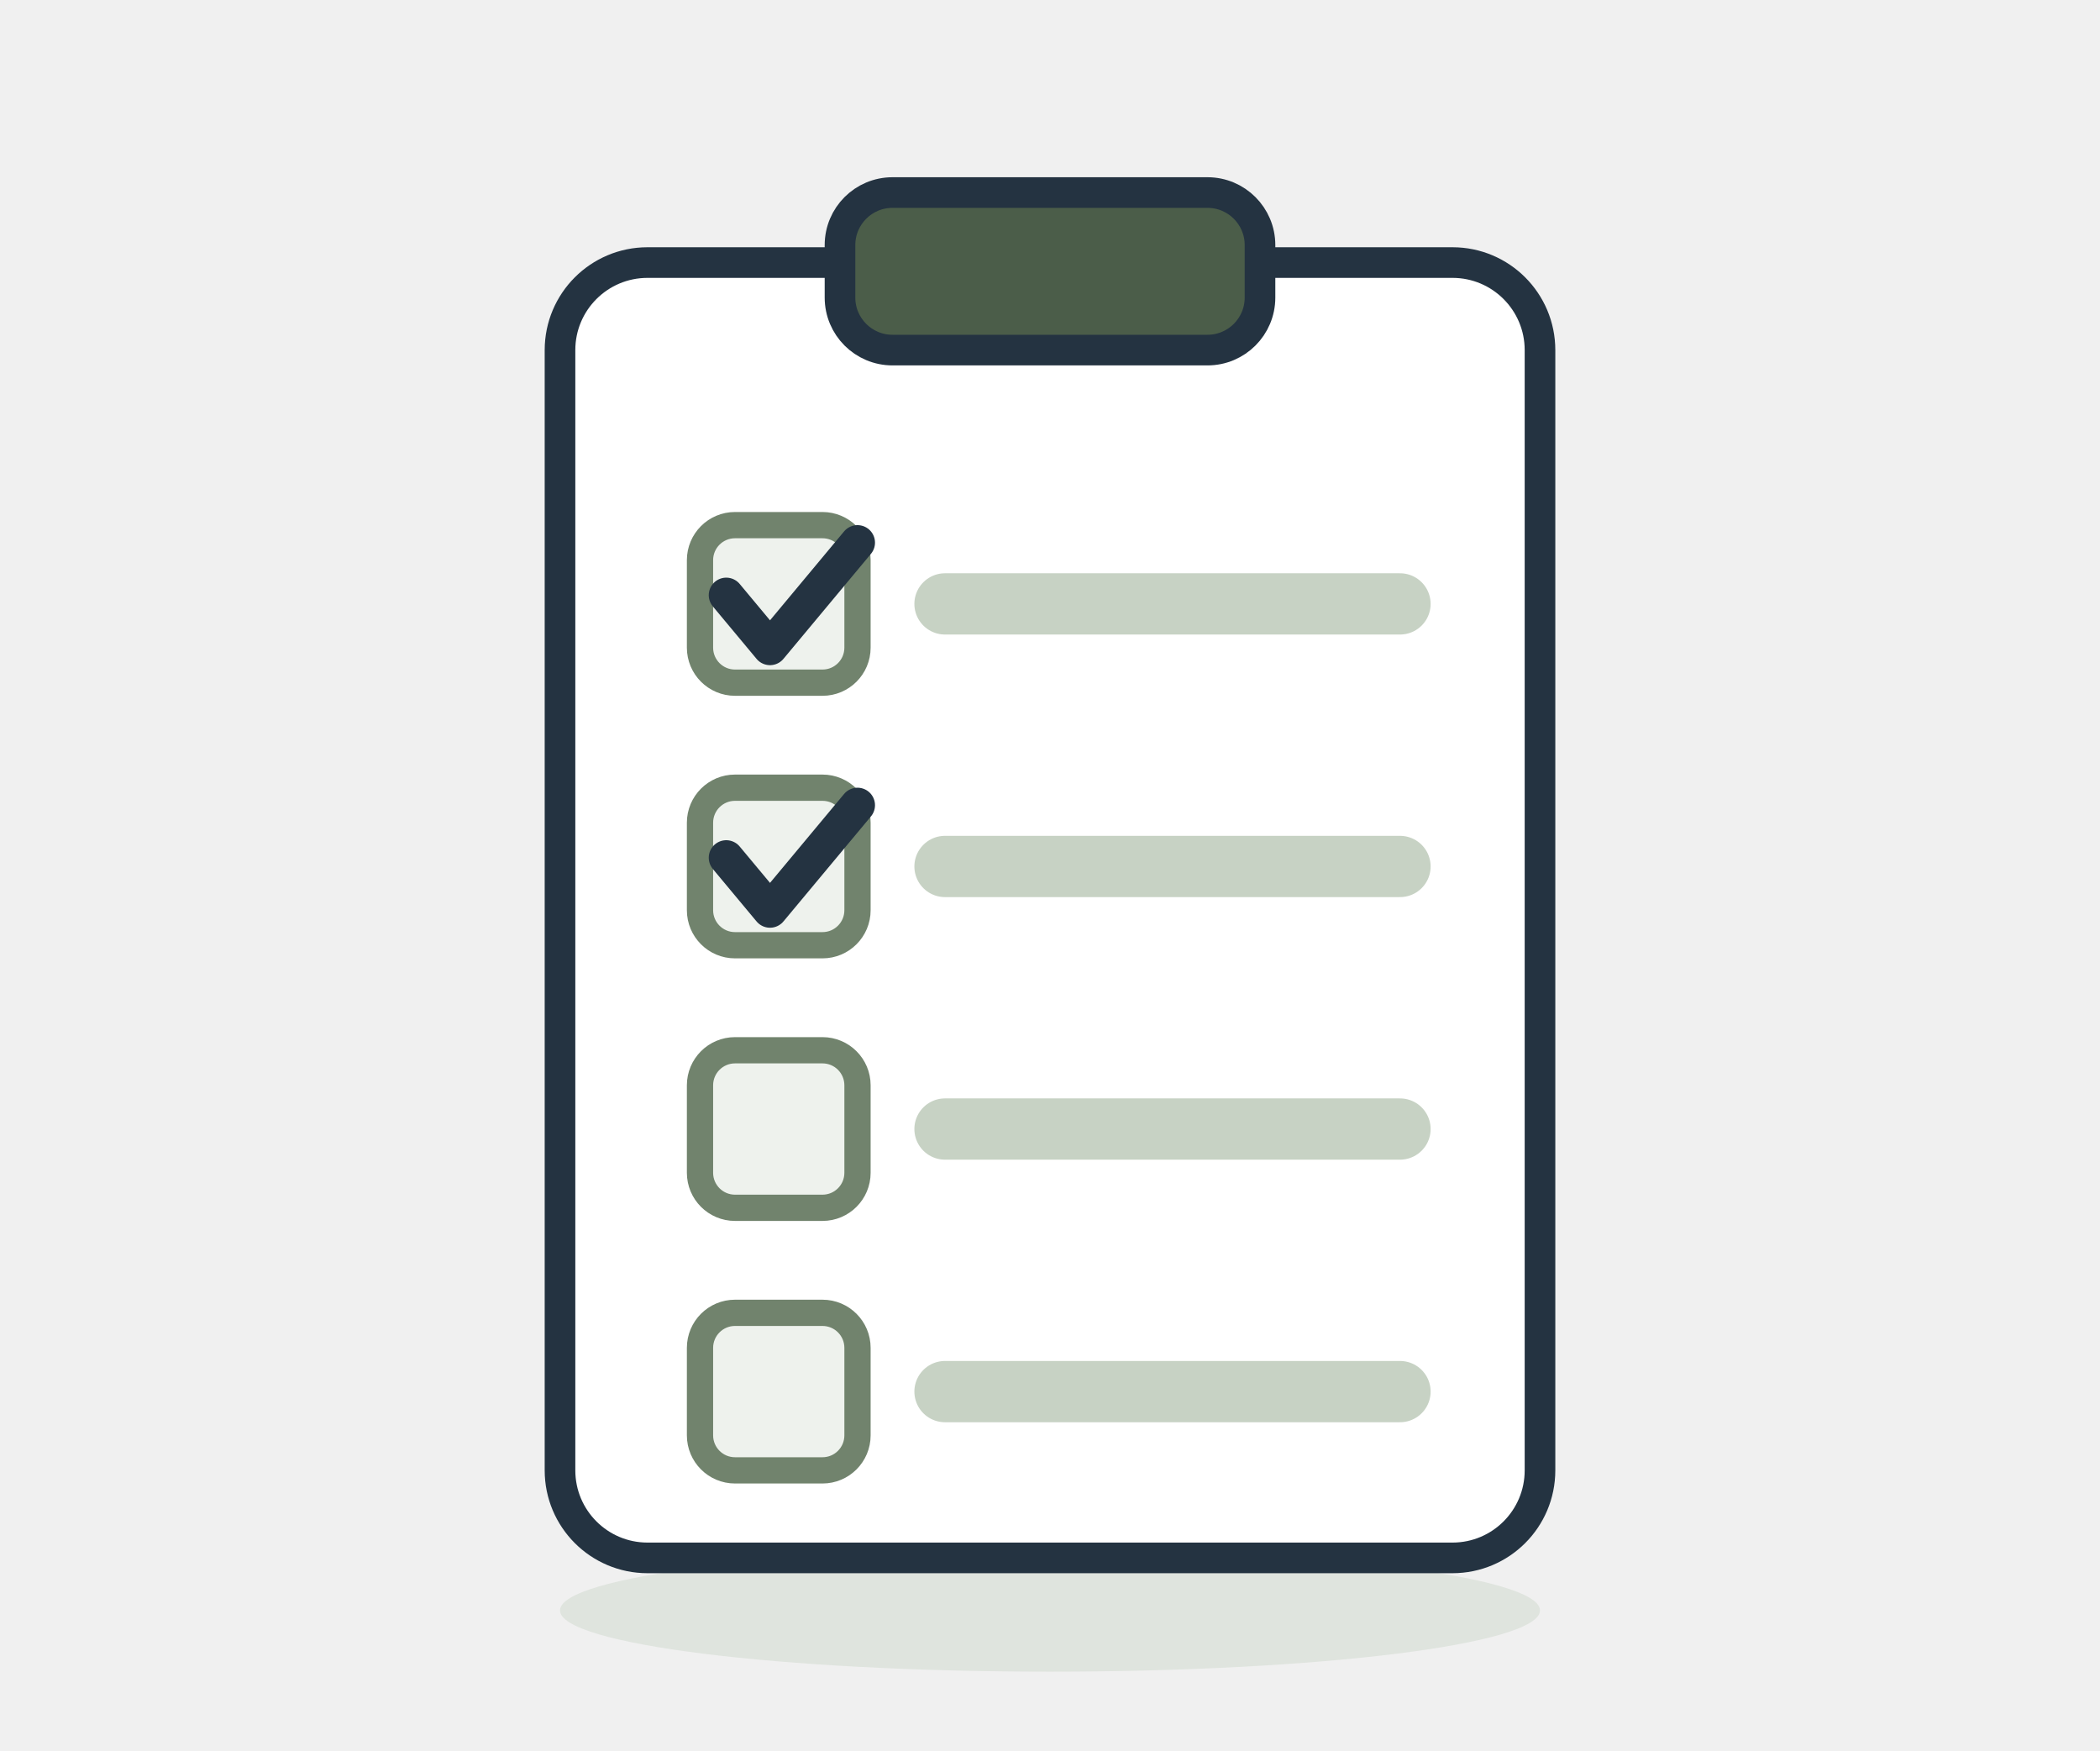
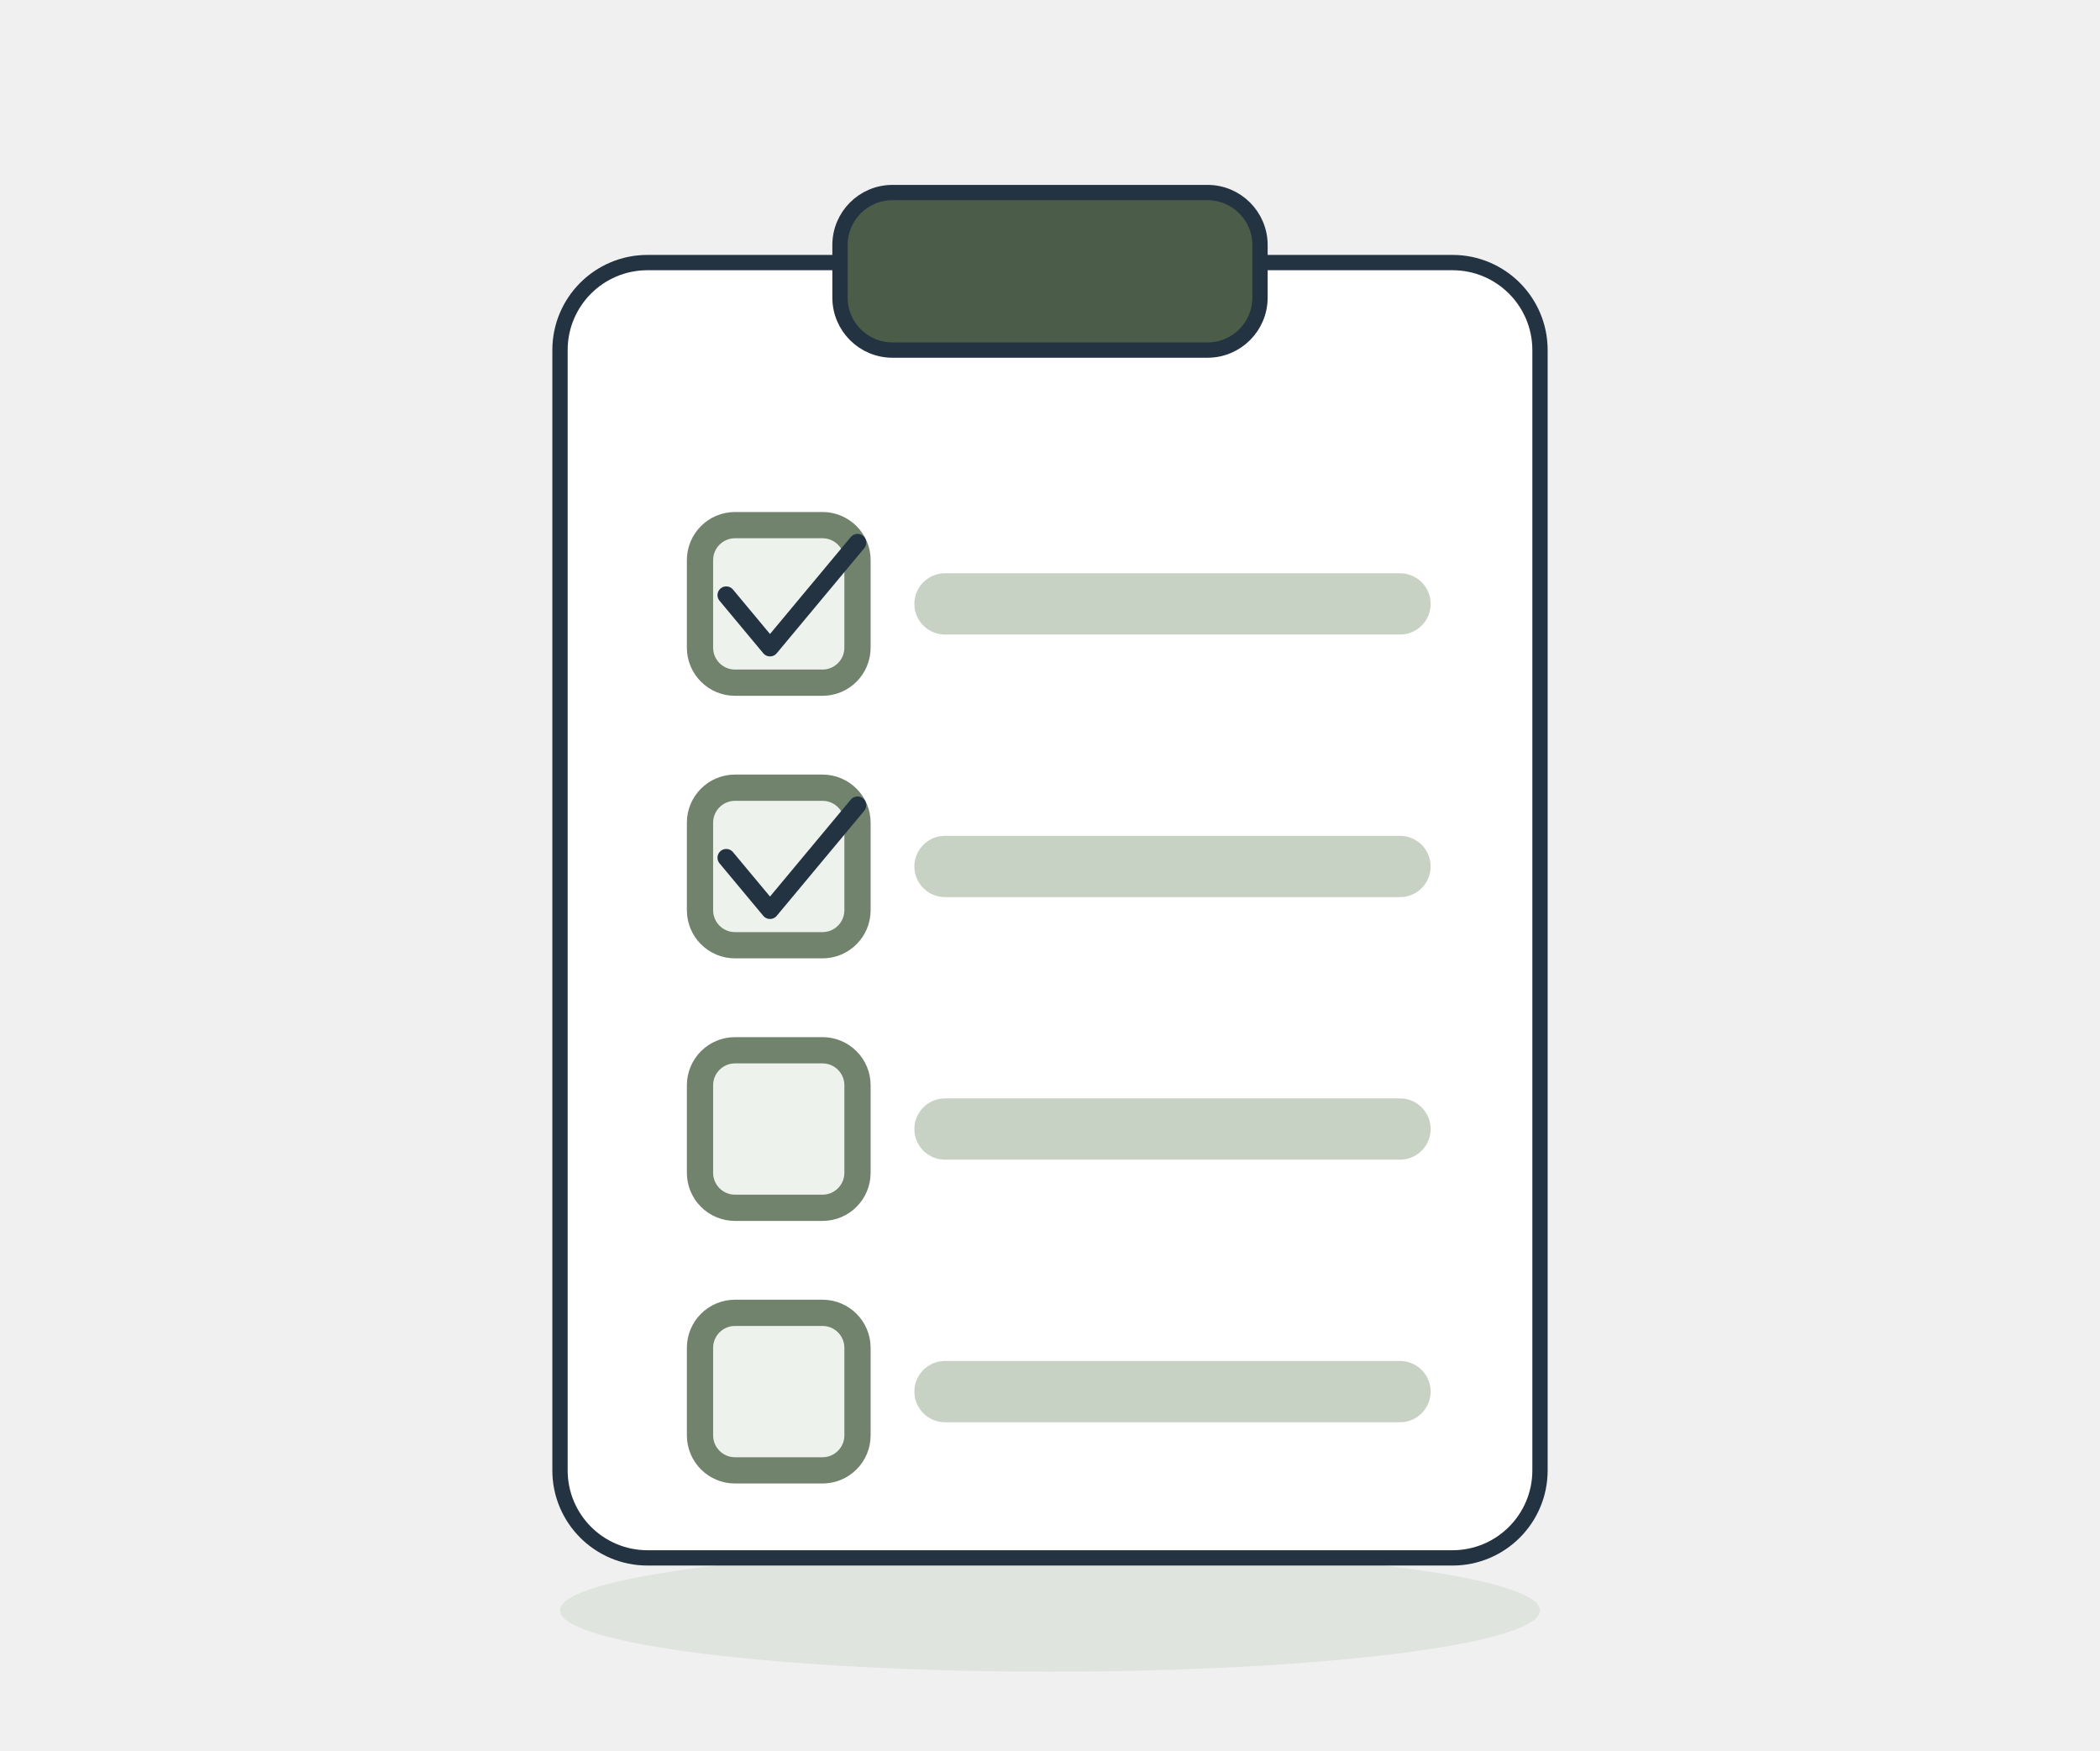
<svg xmlns="http://www.w3.org/2000/svg" viewBox="0 0 240 200" width="240" height="200">
  <ellipse cx="120" cy="184" rx="56" ry="7" fill="#DFE4DE" />
-   <rect x="64" y="30" width="112" height="148" rx="10" fill="#fff" stroke="#243341" stroke-width="3.5" stroke-linejoin="round" />
-   <rect x="96" y="22" width="48" height="18" rx="6" fill="#4B5D49" stroke="#243341" stroke-width="3.5" stroke-linejoin="round" />
+   <rect x="64" y="30" width="112" height="148" rx="10" fill="#fff" stroke="#243341" stroke-width="1.75" stroke-linejoin="round" />
+   <rect x="96" y="22" width="48" height="18" rx="6" fill="#4B5D49" stroke="#243341" stroke-width="1.75" stroke-linejoin="round" />
  <rect x="80" y="60" width="18" height="18" rx="4" fill="#EEF2ED" stroke="#71836D" stroke-width="3" />
  <path d="M108 69 h52" stroke="#C7D2C4" stroke-width="7" stroke-linecap="round" />
-   <path d="M83 68 l5 6 l10 -12" stroke="#243341" stroke-width="4" fill="none" stroke-linecap="round" stroke-linejoin="round" />
+   <path d="M83 68 l5 6 l10 -12" stroke="#243341" stroke-width="2.0" fill="none" stroke-linecap="round" stroke-linejoin="round" />
  <rect x="80" y="90" width="18" height="18" rx="4" fill="#EEF2ED" stroke="#71836D" stroke-width="3" />
  <path d="M108 99 h52" stroke="#C7D2C4" stroke-width="7" stroke-linecap="round" />
-   <path d="M83 98 l5 6 l10 -12" stroke="#243341" stroke-width="4" fill="none" stroke-linecap="round" stroke-linejoin="round" />
+   <path d="M83 98 l5 6 l10 -12" stroke="#243341" stroke-width="2.0" fill="none" stroke-linecap="round" stroke-linejoin="round" />
  <rect x="80" y="120" width="18" height="18" rx="4" fill="#EEF2ED" stroke="#71836D" stroke-width="3" />
  <path d="M108 129 h52" stroke="#C7D2C4" stroke-width="7" stroke-linecap="round" />
  <rect x="80" y="150" width="18" height="18" rx="4" fill="#EEF2ED" stroke="#71836D" stroke-width="3" />
  <path d="M108 159 h52" stroke="#C7D2C4" stroke-width="7" stroke-linecap="round" />
</svg>
